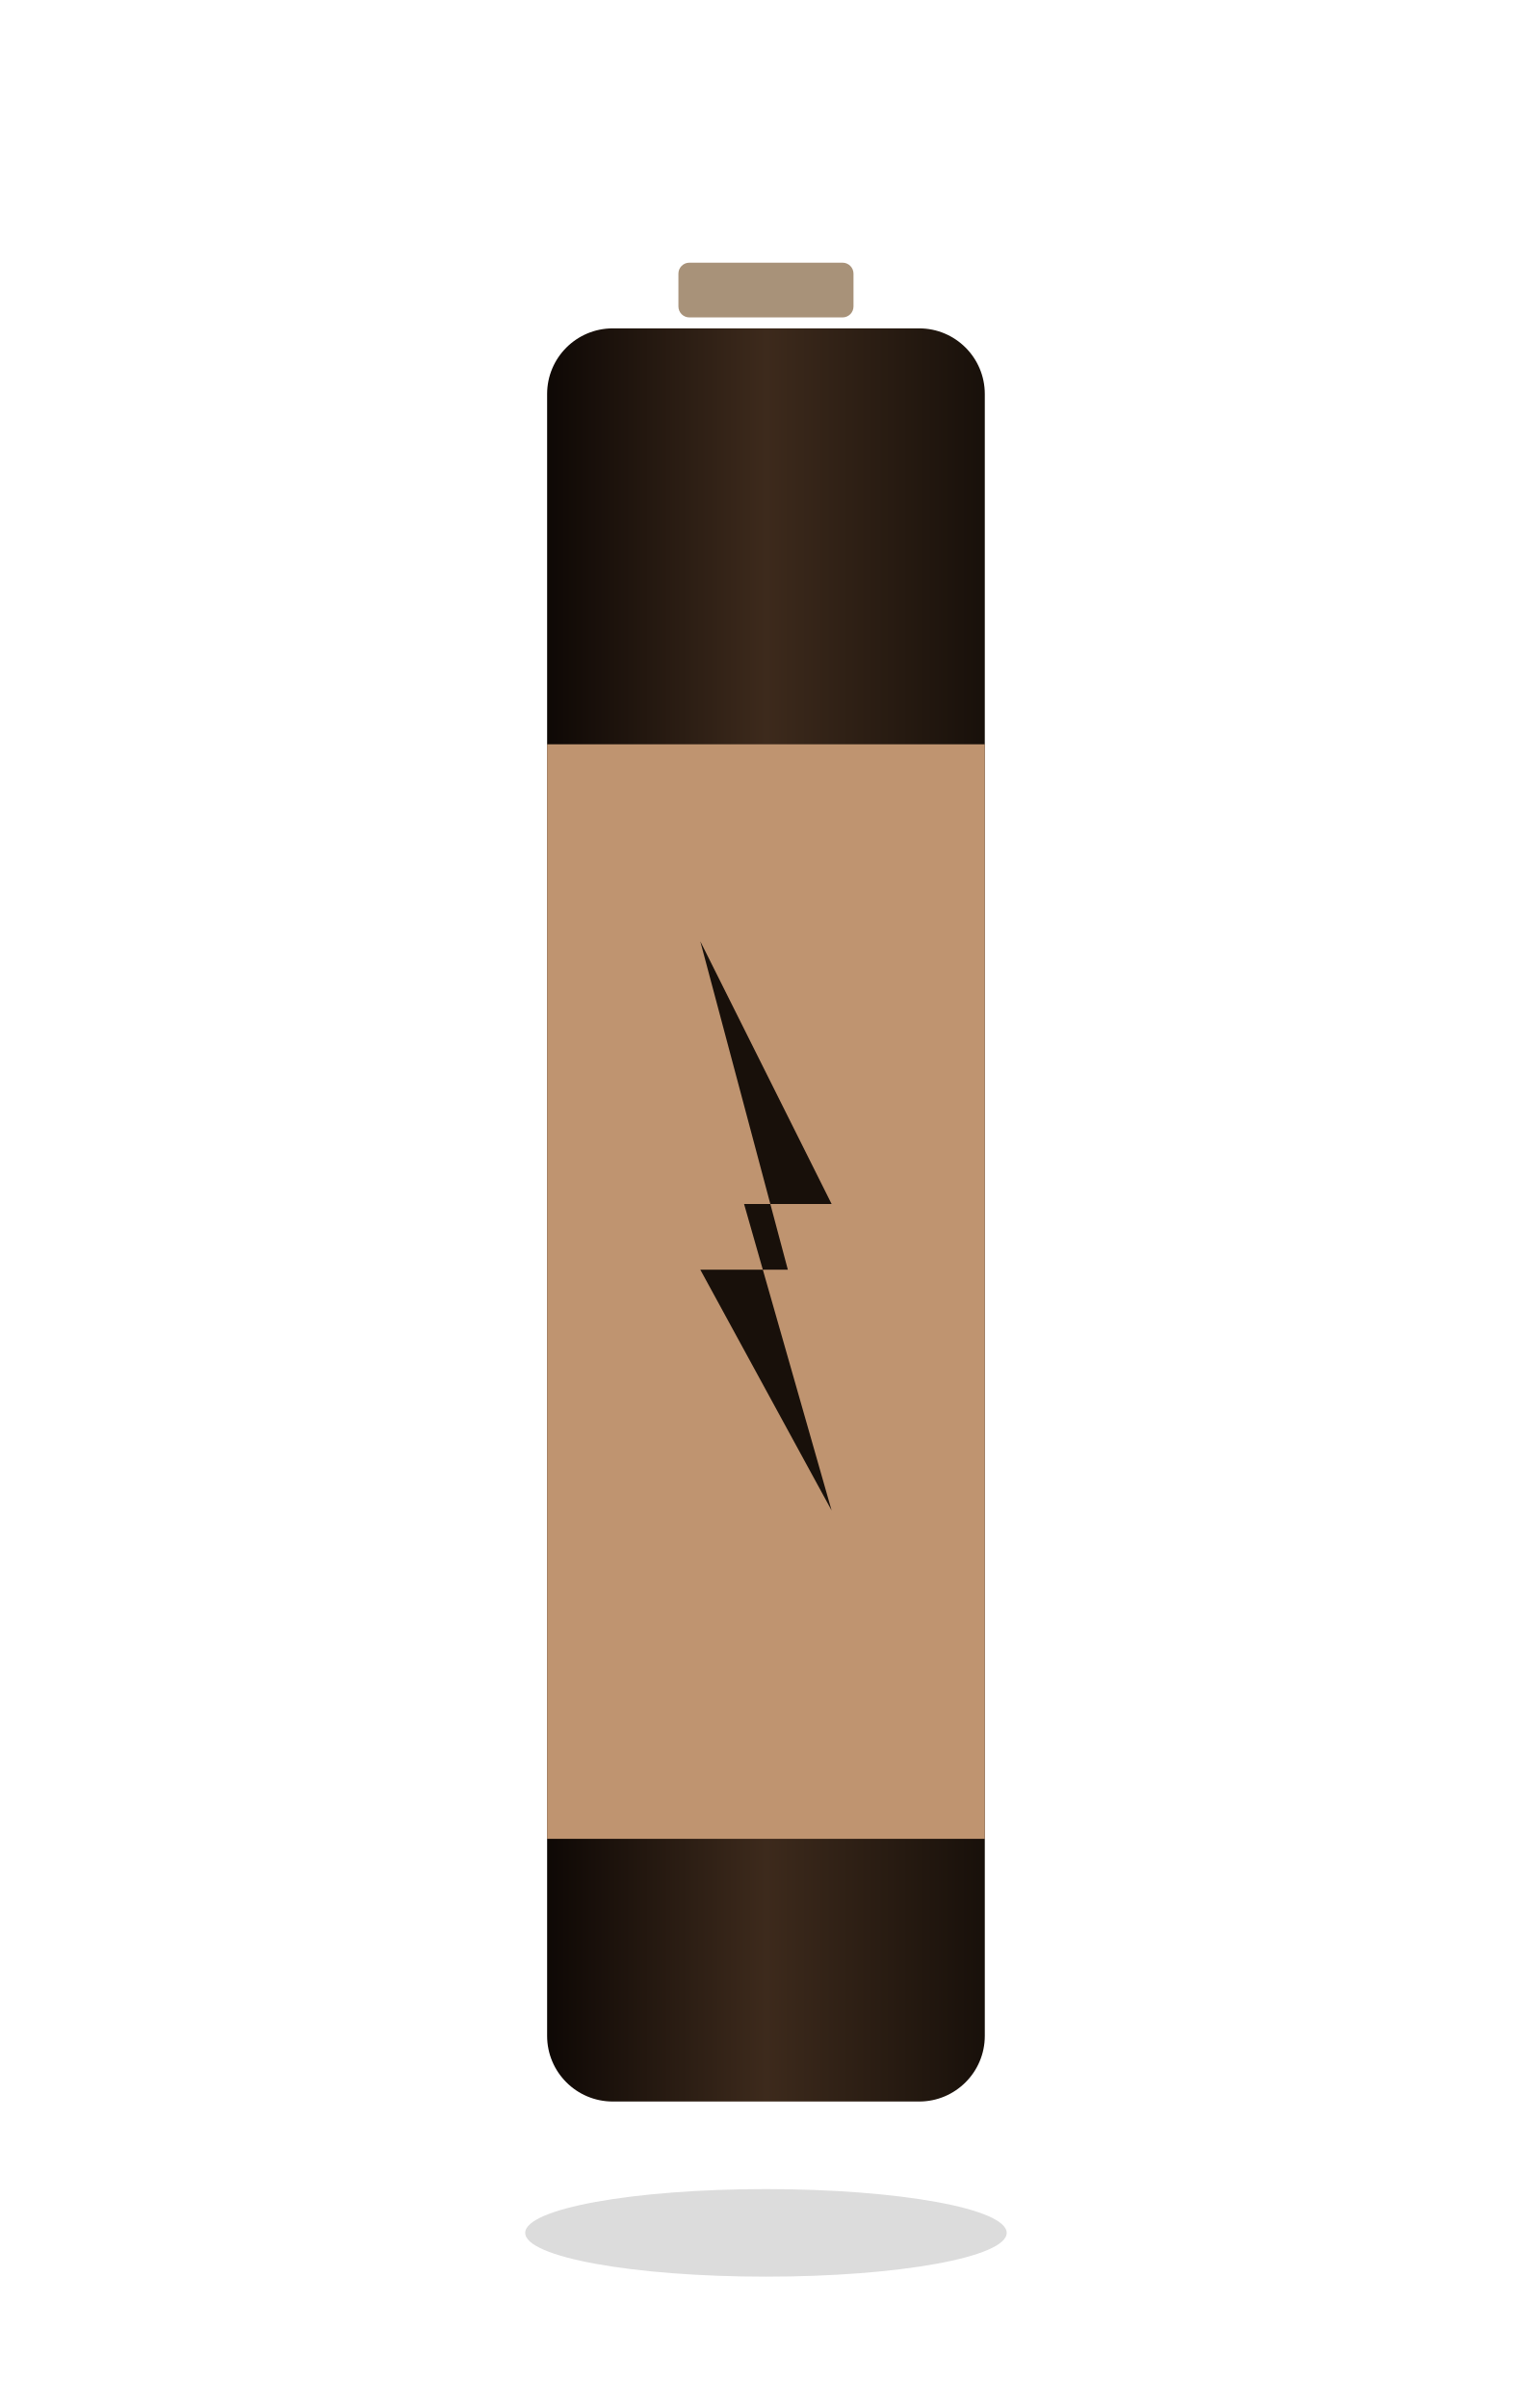
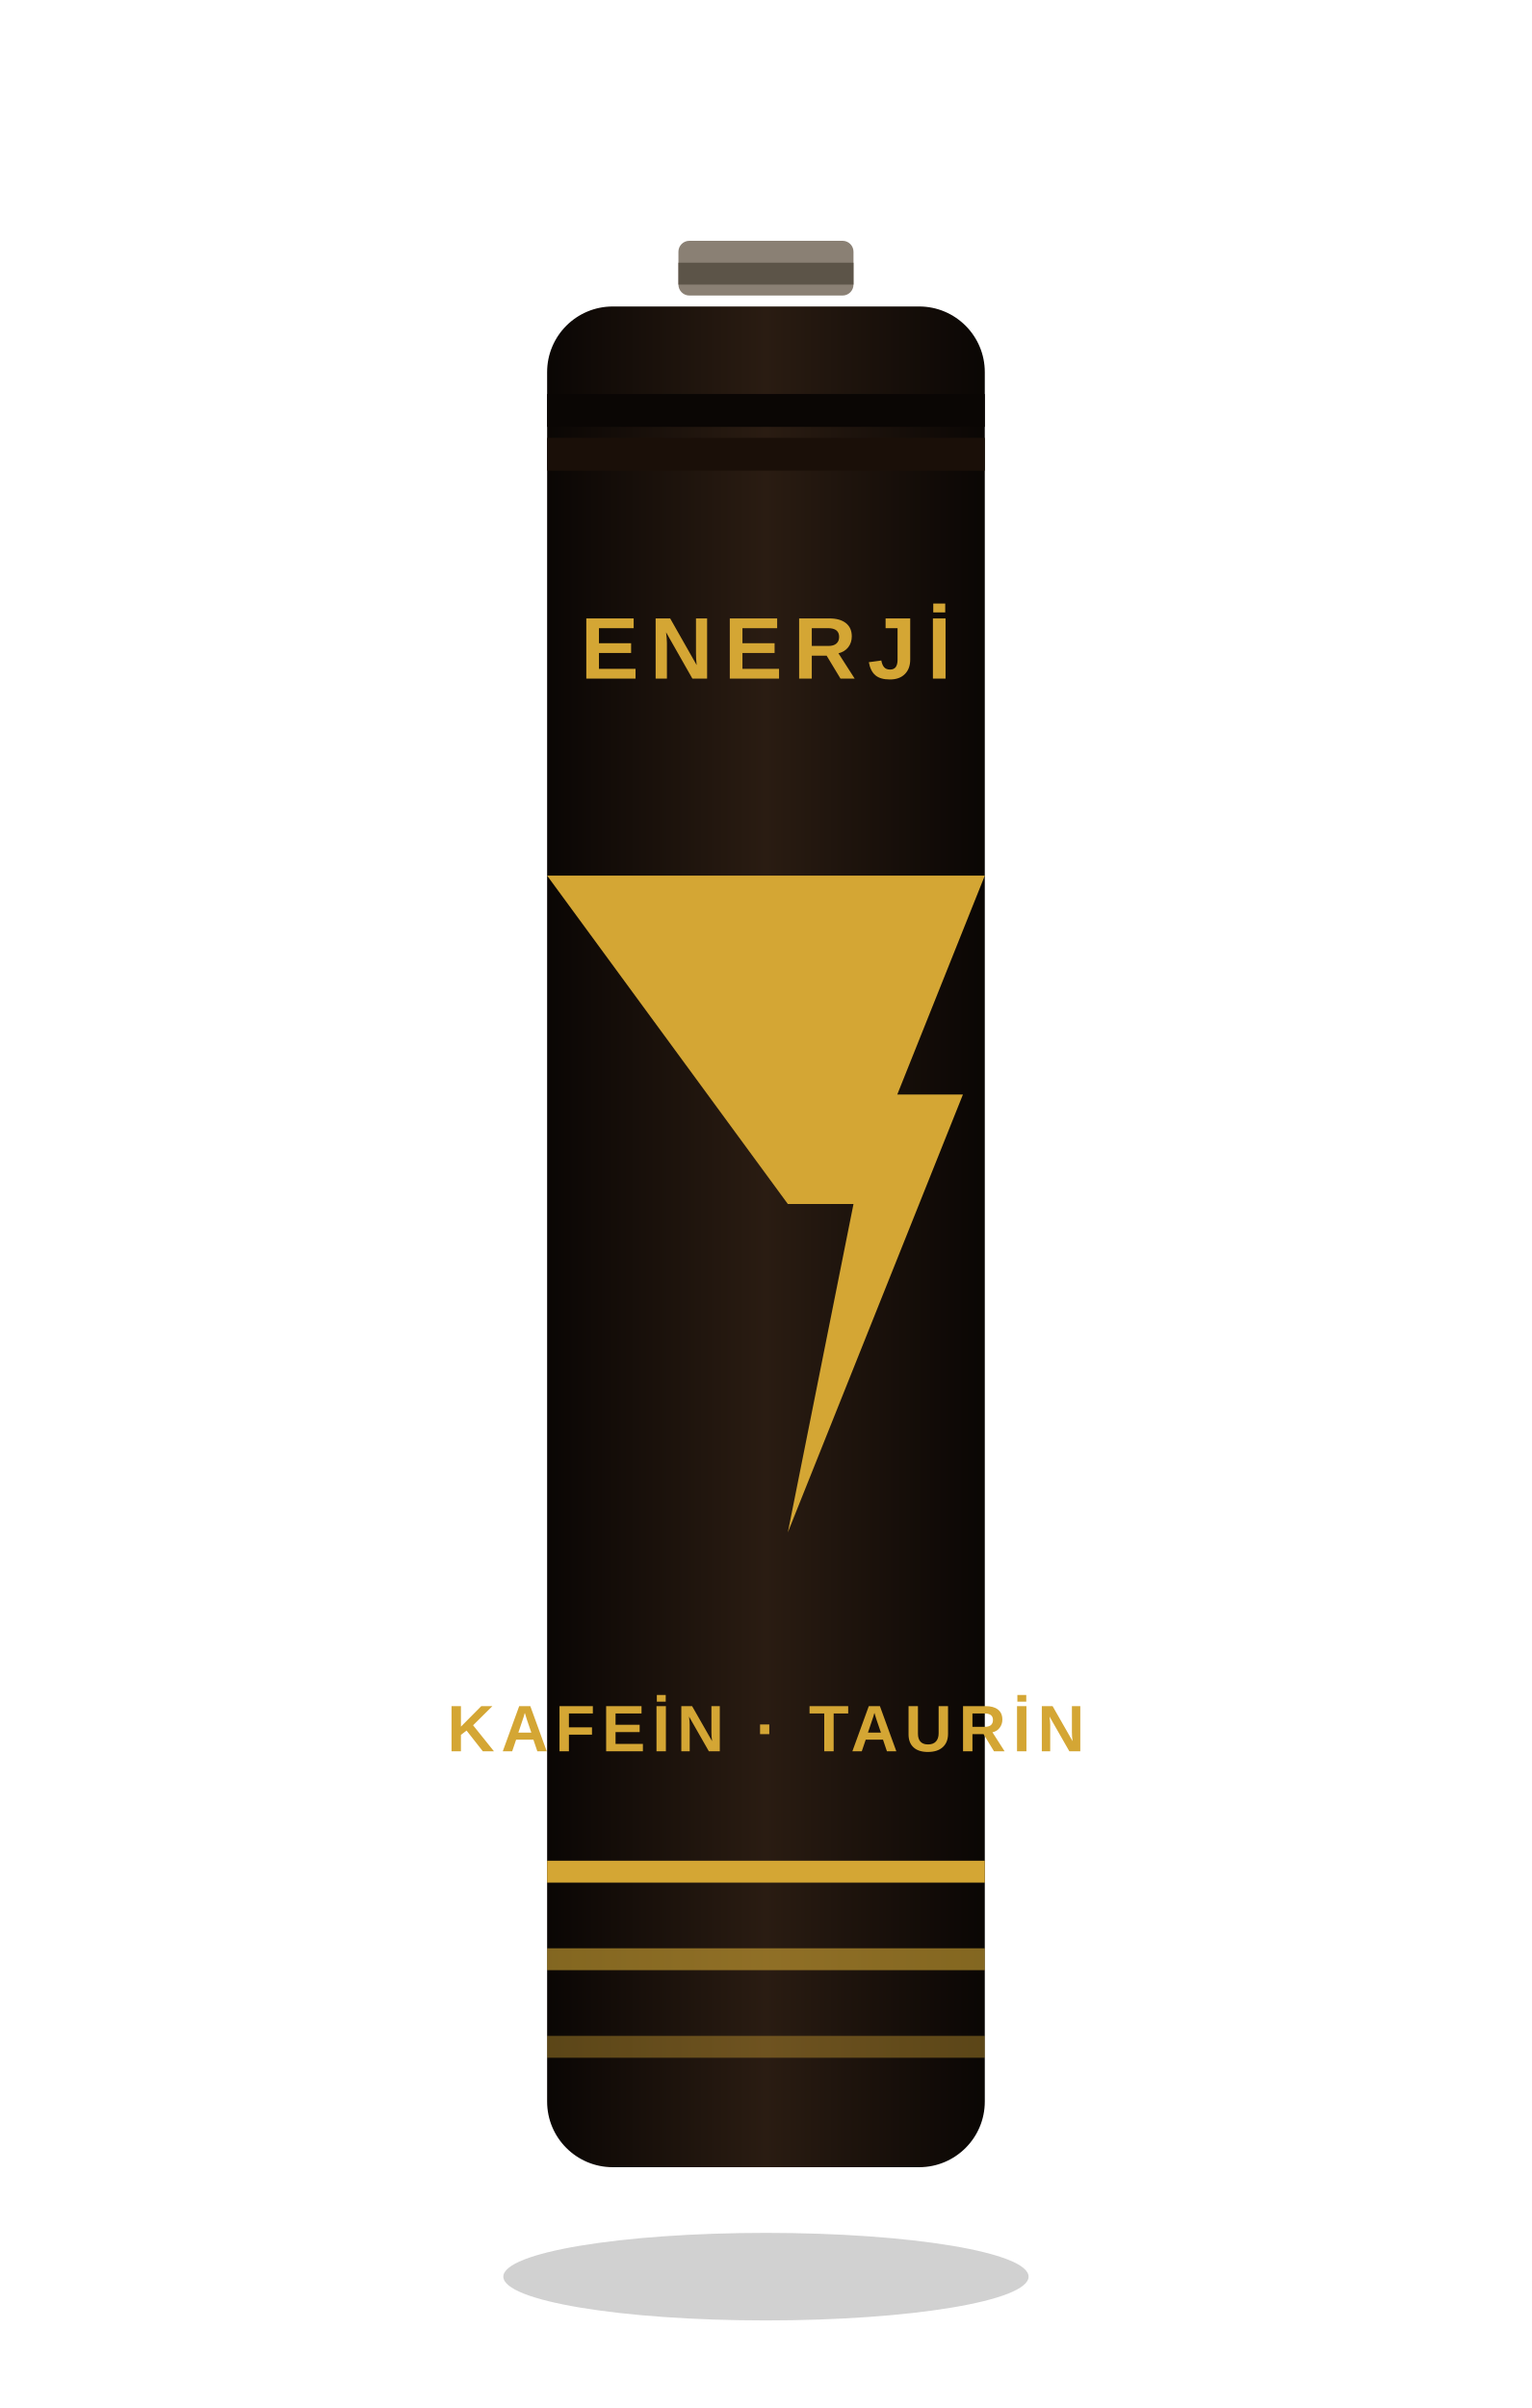
<svg xmlns="http://www.w3.org/2000/svg" viewBox="0 0 140 220">
  <defs>
    <linearGradient id="g_energy" x1="0" x2="1">
-       <stop offset="0%" stop-color="#0E0805" />
-       <stop offset="50%" stop-color="#3D2A1C" />
-       <stop offset="100%" stop-color="#18100A" />
+       <stop offset="0%" stop-color="#0A0604" />
+       <stop offset="50%" stop-color="#2A1C12" />
+       <stop offset="100%" stop-color="#0A0604" />
    </linearGradient>
  </defs>
-   <rect x="62" y="24" width="16" height="5" rx="1" fill="#A89279" />
-   <rect x="50" y="30" width="40" height="162" rx="6" fill="url(#g_energy)" />
-   <rect x="50" y="68" width="40" height="100" fill="#BF9470" />
-   <path d="M64 86 L76 110 L68 110 L76 138 L64 116 L72 116 Z" fill="#18100A" />
-   <ellipse cx="70" cy="204" rx="22" ry="4" fill="#000000" opacity="0.14" />
+   <ellipse cx="70" cy="208" rx="24" ry="4" fill="#000000" opacity="0.18" />
+   <rect x="62" y="22" width="16" height="5" rx="1" fill="#8A8074" />
+   <rect x="62" y="24" width="16" height="2" fill="#5C5448" />
+   <rect x="50" y="28" width="40" height="170" rx="6" fill="url(#g_energy)" />
+   <rect x="50" y="36" width="40" height="3" fill="#0A0604" />
+   <rect x="50" y="40" width="40" height="3" fill="#1A0F08" />
+   <path d="M50 80 L90 80 L82 100 L88 100 L72 140 L78 110 L72 110 Z" fill="#D4A634" />
+   <text x="70" y="62" text-anchor="middle" font-family="Arial, Helvetica, sans-serif" font-size="8" font-weight="bold" fill="#D4A634" letter-spacing="1">ENERJİ</text>
+   <text x="70" y="160" text-anchor="middle" font-family="Arial, Helvetica, sans-serif" font-size="6" font-weight="bold" fill="#D4A634" letter-spacing="0.6">KAFEİN · TAURİN</text>
+   <rect x="50" y="170" width="40" height="2" fill="#D4A634" />
+   <rect x="50" y="178" width="40" height="2" fill="#D4A634" opacity="0.6" />
+   <rect x="50" y="186" width="40" height="2" fill="#D4A634" opacity="0.4" />
</svg>
